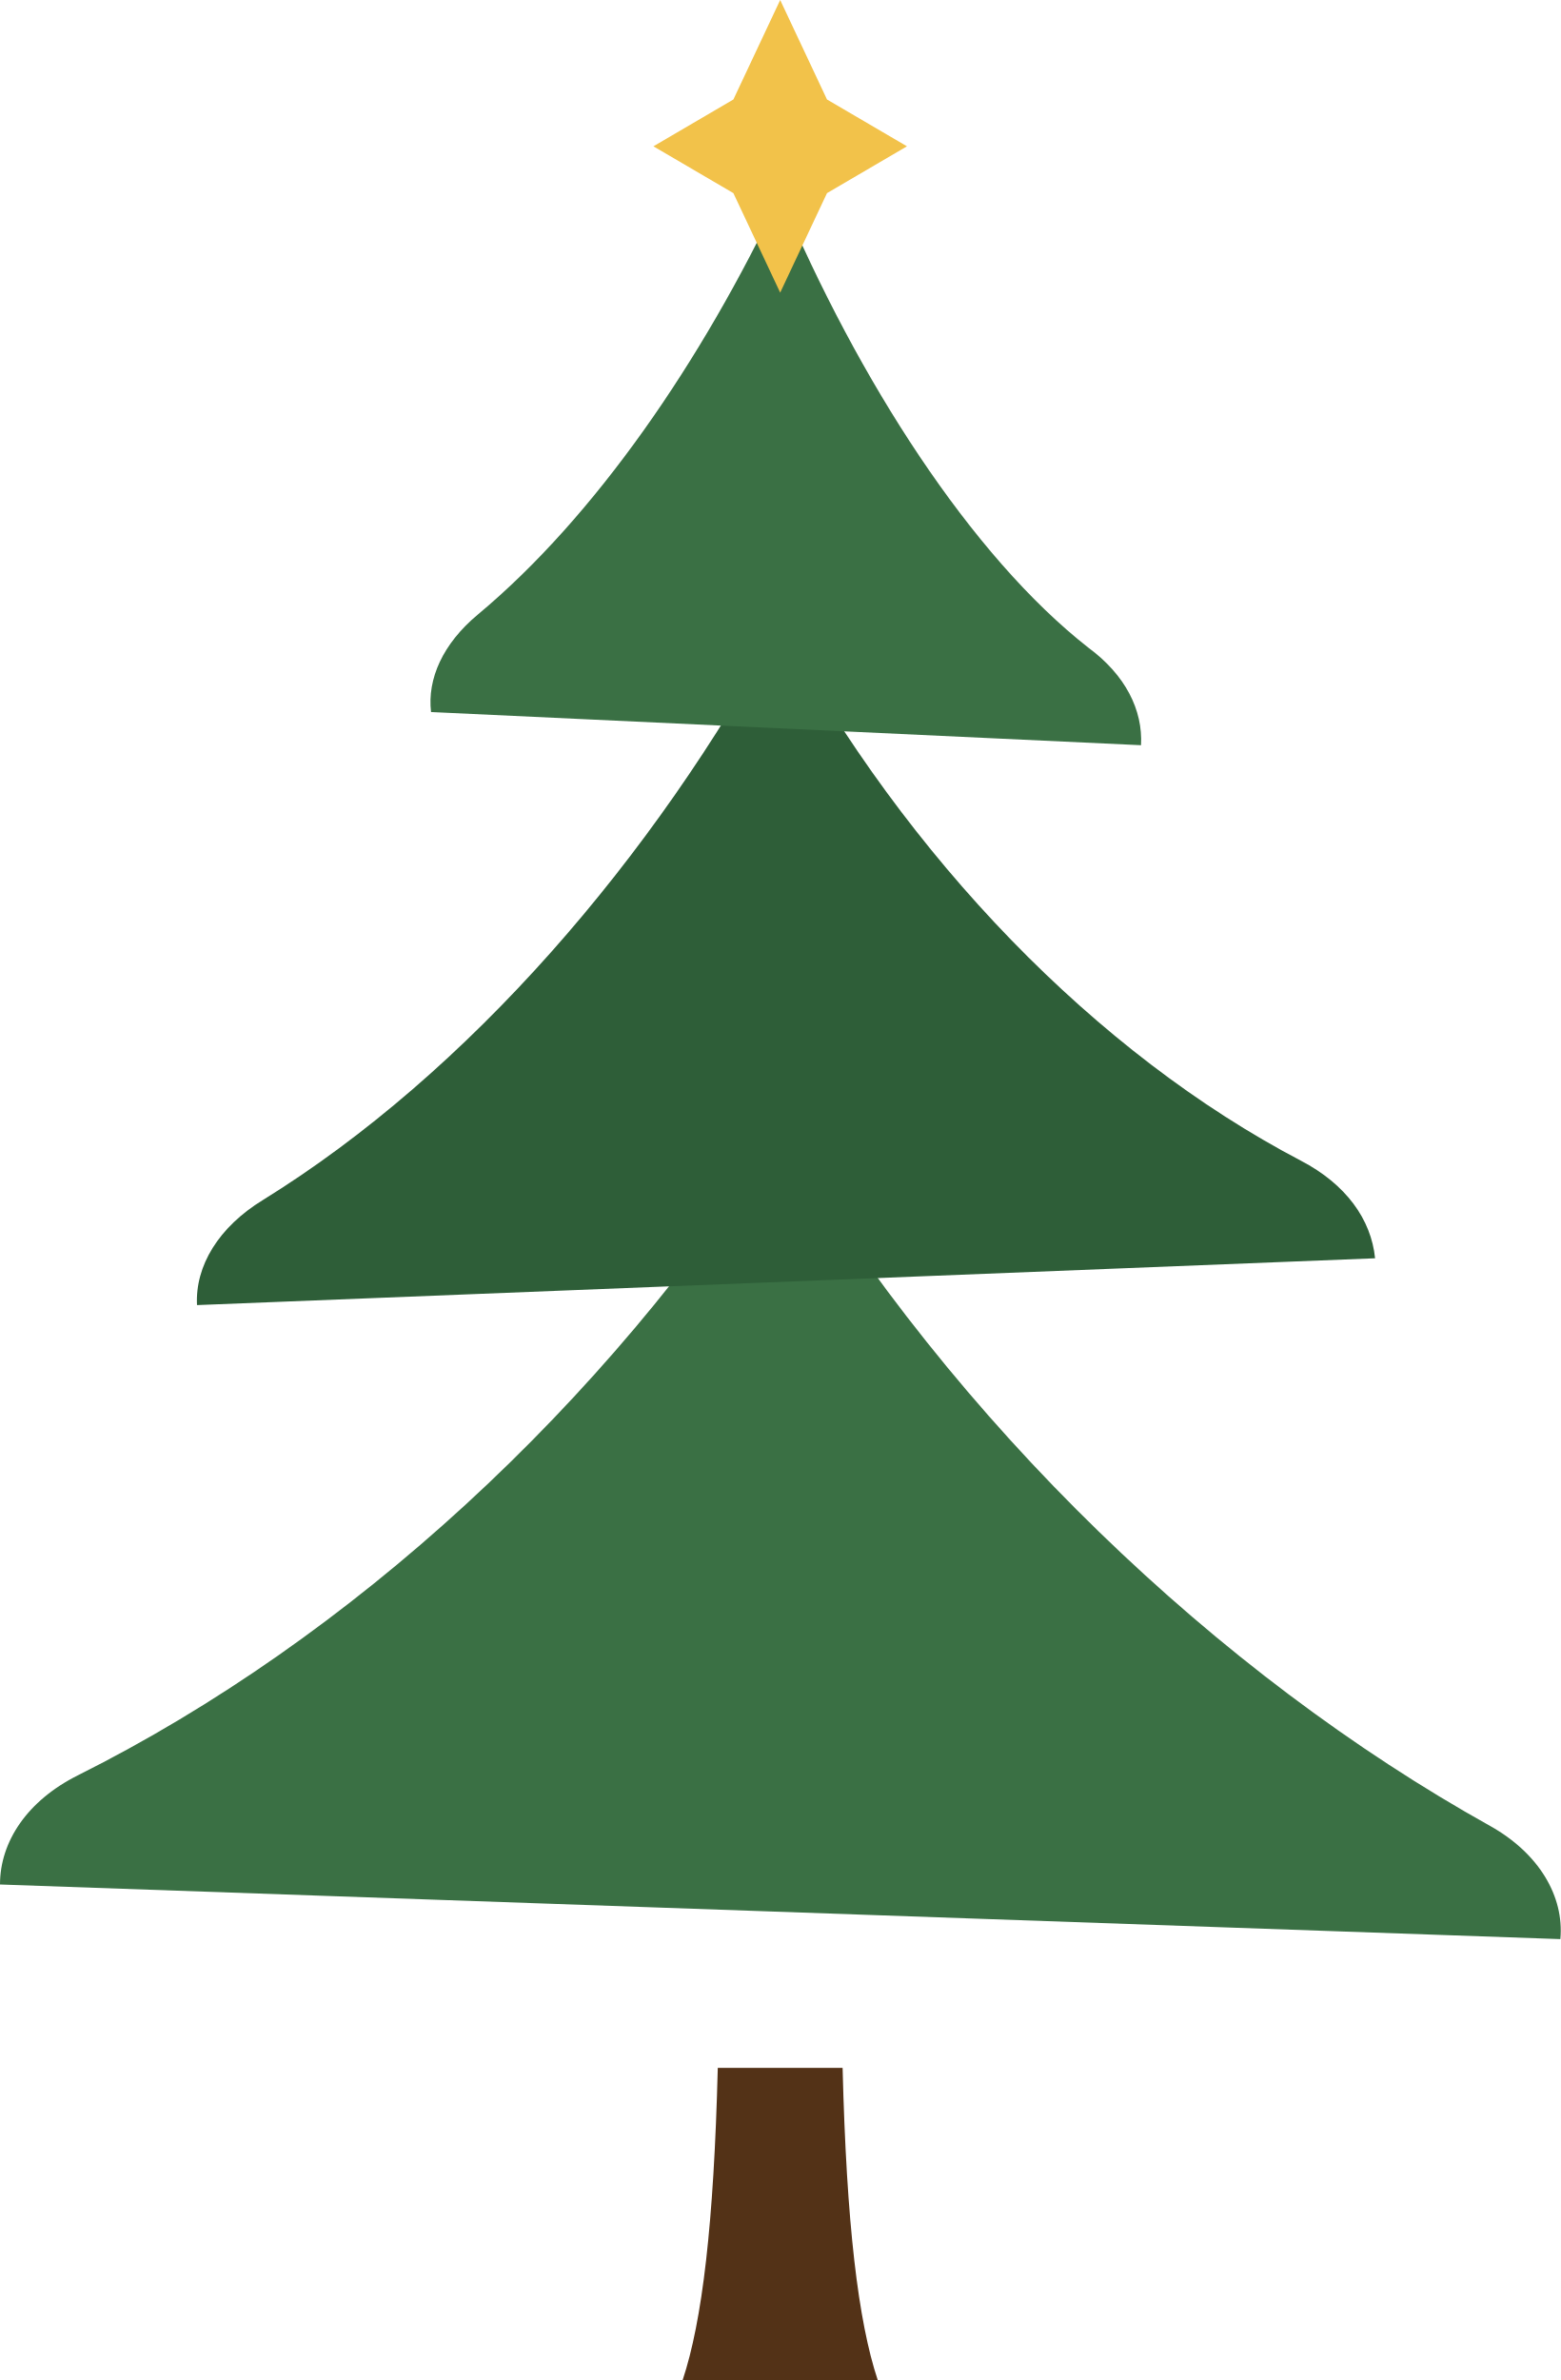
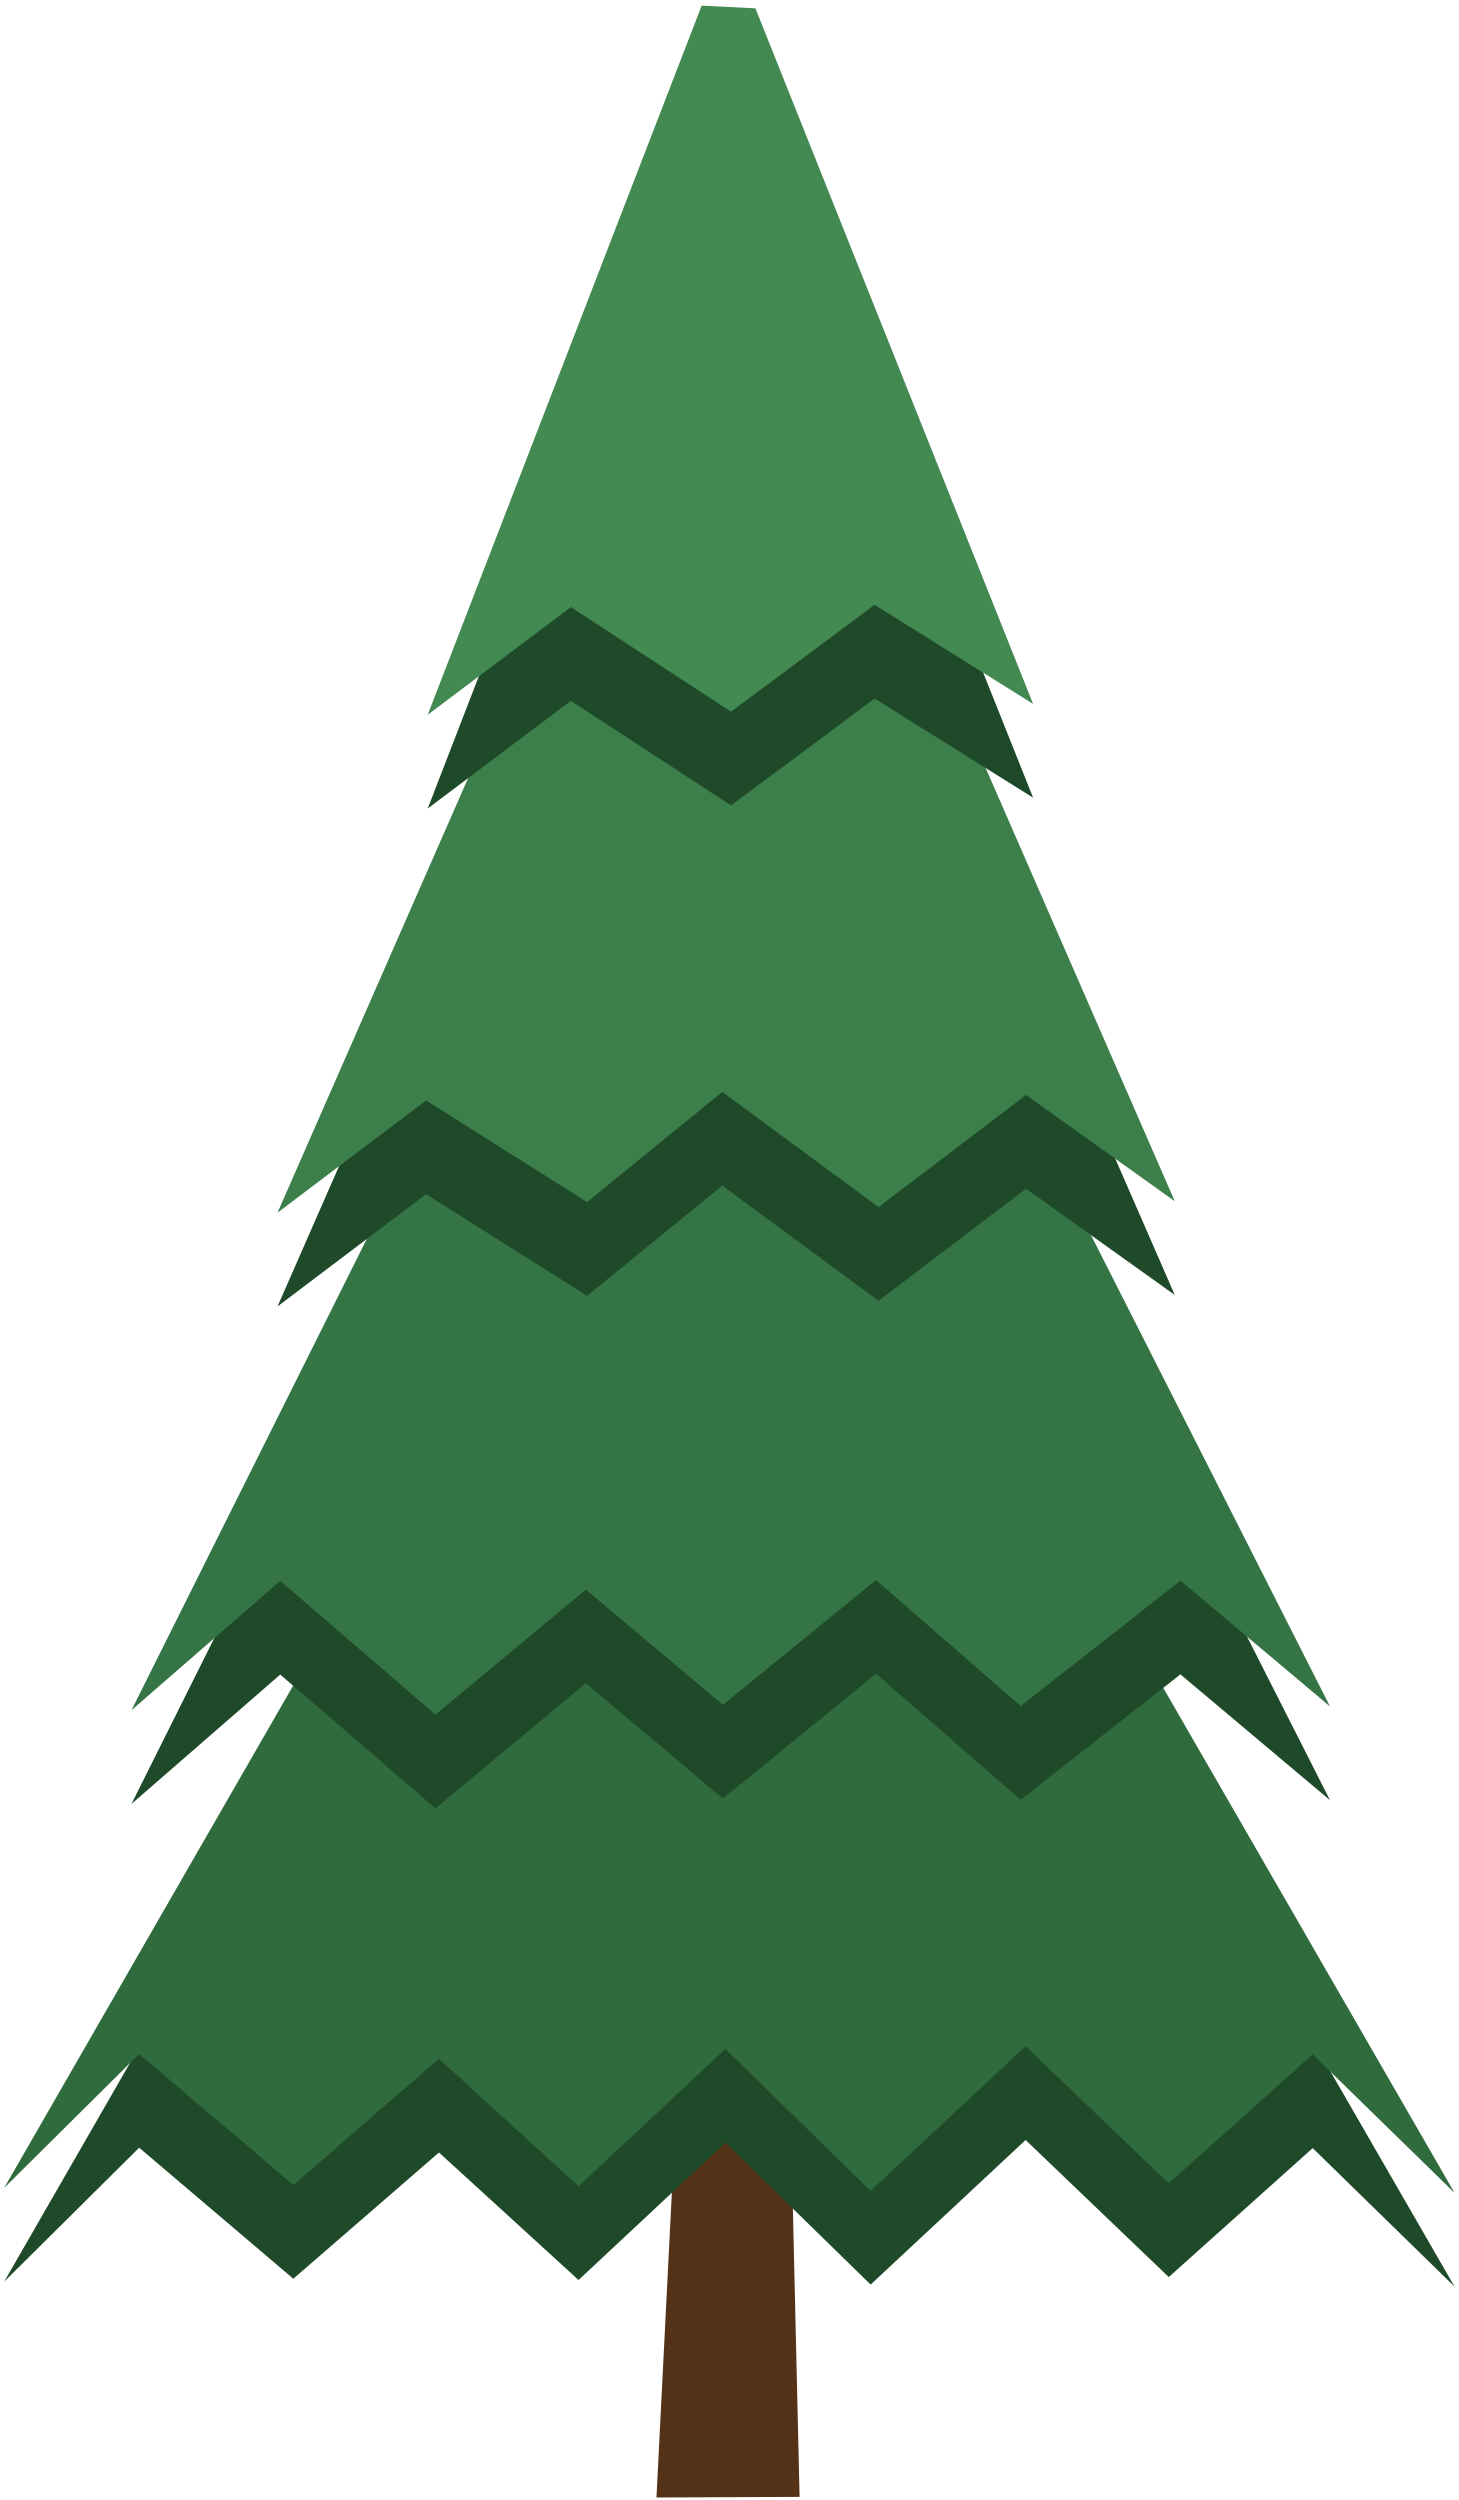
- <svg xmlns="http://www.w3.org/2000/svg" width="240" height="366" viewBox="2 0 80 122">
-   <path d="M 37,122 C 38,119 38.6,114 38.8,106 L 45.2,106 C 45.4,114 46,119 47,122 Z" fill="#533217" />
-   <path d="M 42,58            C 33,72 20,84 6,91            C 3.4,92.3 2,94.4 2,96.6            L 82,99.4            C 82.2,97.2 80.9,95 78.4,93.6            C 64.4,85.8 51,73 42,58 Z" fill="#3A7044" />
-   <path d="M 42,32            C 35.5,44 26,55 15.5,61.5            C 13.2,62.9 12,64.9 12.1,66.9            L 72.5,64.5            C 72.3,62.5 71,60.7 68.7,59.5            C 58.2,54 48.5,44 42,32 Z" fill="#2E5E38" />
-   <path d="M 42,10            C 38,18.5 32.5,26.5 26.5,31.5            C 24.7,33 23.9,34.8 24.1,36.5            L 60.5,38.2            C 60.6,36.4 59.7,34.6 57.8,33.2            C 51.8,28.5 46,19.5 42,10 Z" fill="#3A7044" />
-   <path d="M 42,0 L 44.4,5.1 L 48.5,7.5 L 44.4,9.9 L 42,15 L 39.6,9.9 L 35.5,7.5 L 39.6,5.1 Z" fill="#F2C24A" />
+ <svg xmlns="http://www.w3.org/2000/svg" width="210" height="360" viewBox="1 6 70 120">
+   <path d="M 32.51,125.88 L 33.41,108.06 L 38.97,108.25 L 39.38,125.85 Z" fill="#533217" />
+   <path d="M 34.59,57.48 L 37.30,57.65 L 70.82,115.76 L 64.01,109.11 L 57.10,115.30 L 50.23,108.72 L 42.79,115.66 L 35.82,108.85 L 28.77,115.44 L 22.07,109.32 L 15.08,115.38 L 7.68,109.09 L 1.20,115.52 Z" fill="#1F4A2A" />
+   <path d="M 34.59,52.98 L 37.30,53.15 L 70.82,111.26 L 64.01,104.61 L 57.10,110.80 L 50.23,104.22 L 42.79,111.16 L 35.82,104.35 L 28.77,110.94 L 22.07,104.82 L 15.08,110.88 L 7.68,104.59 L 1.20,111.02 Z" fill="#2F6B3D" />
+   <path d="M 34.09,38.96 L 37.59,38.67 L 64.84,92.41 L 57.66,86.37 L 49.99,92.39 L 43.05,86.34 L 35.70,92.33 L 29.12,86.80 L 21.90,92.80 L 14.45,86.38 L 7.31,92.59 Z" fill="#1F4A2A" />
+   <path d="M 34.09,34.46 L 37.59,34.17 L 64.84,87.91 L 57.66,81.87 L 49.99,87.89 L 43.05,81.84 L 35.70,87.83 L 29.12,82.30 L 21.90,88.30 L 14.45,81.88 L 7.31,88.09 Z" fill="#357545" />
+   <path d="M 34.35,23.04 L 37.66,22.96 L 57.39,68.16 L 50.25,63.06 L 43.17,68.44 L 35.67,62.91 L 29.18,68.20 L 21.45,63.32 L 14.32,68.71 Z" fill="#1F4A2A" />
+   <path d="M 34.35,18.54 L 37.66,18.46 L 57.39,63.66 L 50.25,58.56 L 43.17,63.94 L 35.67,58.41 L 29.18,63.70 L 21.45,58.82 L 14.32,64.21 Z" fill="#3C7F4B" />
+   <path d="M 34.68,10.77 L 37.26,10.90 L 50.59,44.29 L 42.98,39.53 L 36.09,44.66 L 28.40,39.64 L 21.53,44.81 Z" fill="#1F4A2A" />
+   <path d="M 34.68,6.27 L 37.26,6.40 L 50.59,39.79 L 42.98,35.03 L 36.09,40.16 L 28.40,35.14 L 21.53,40.31 Z" fill="#438952" />
</svg>
